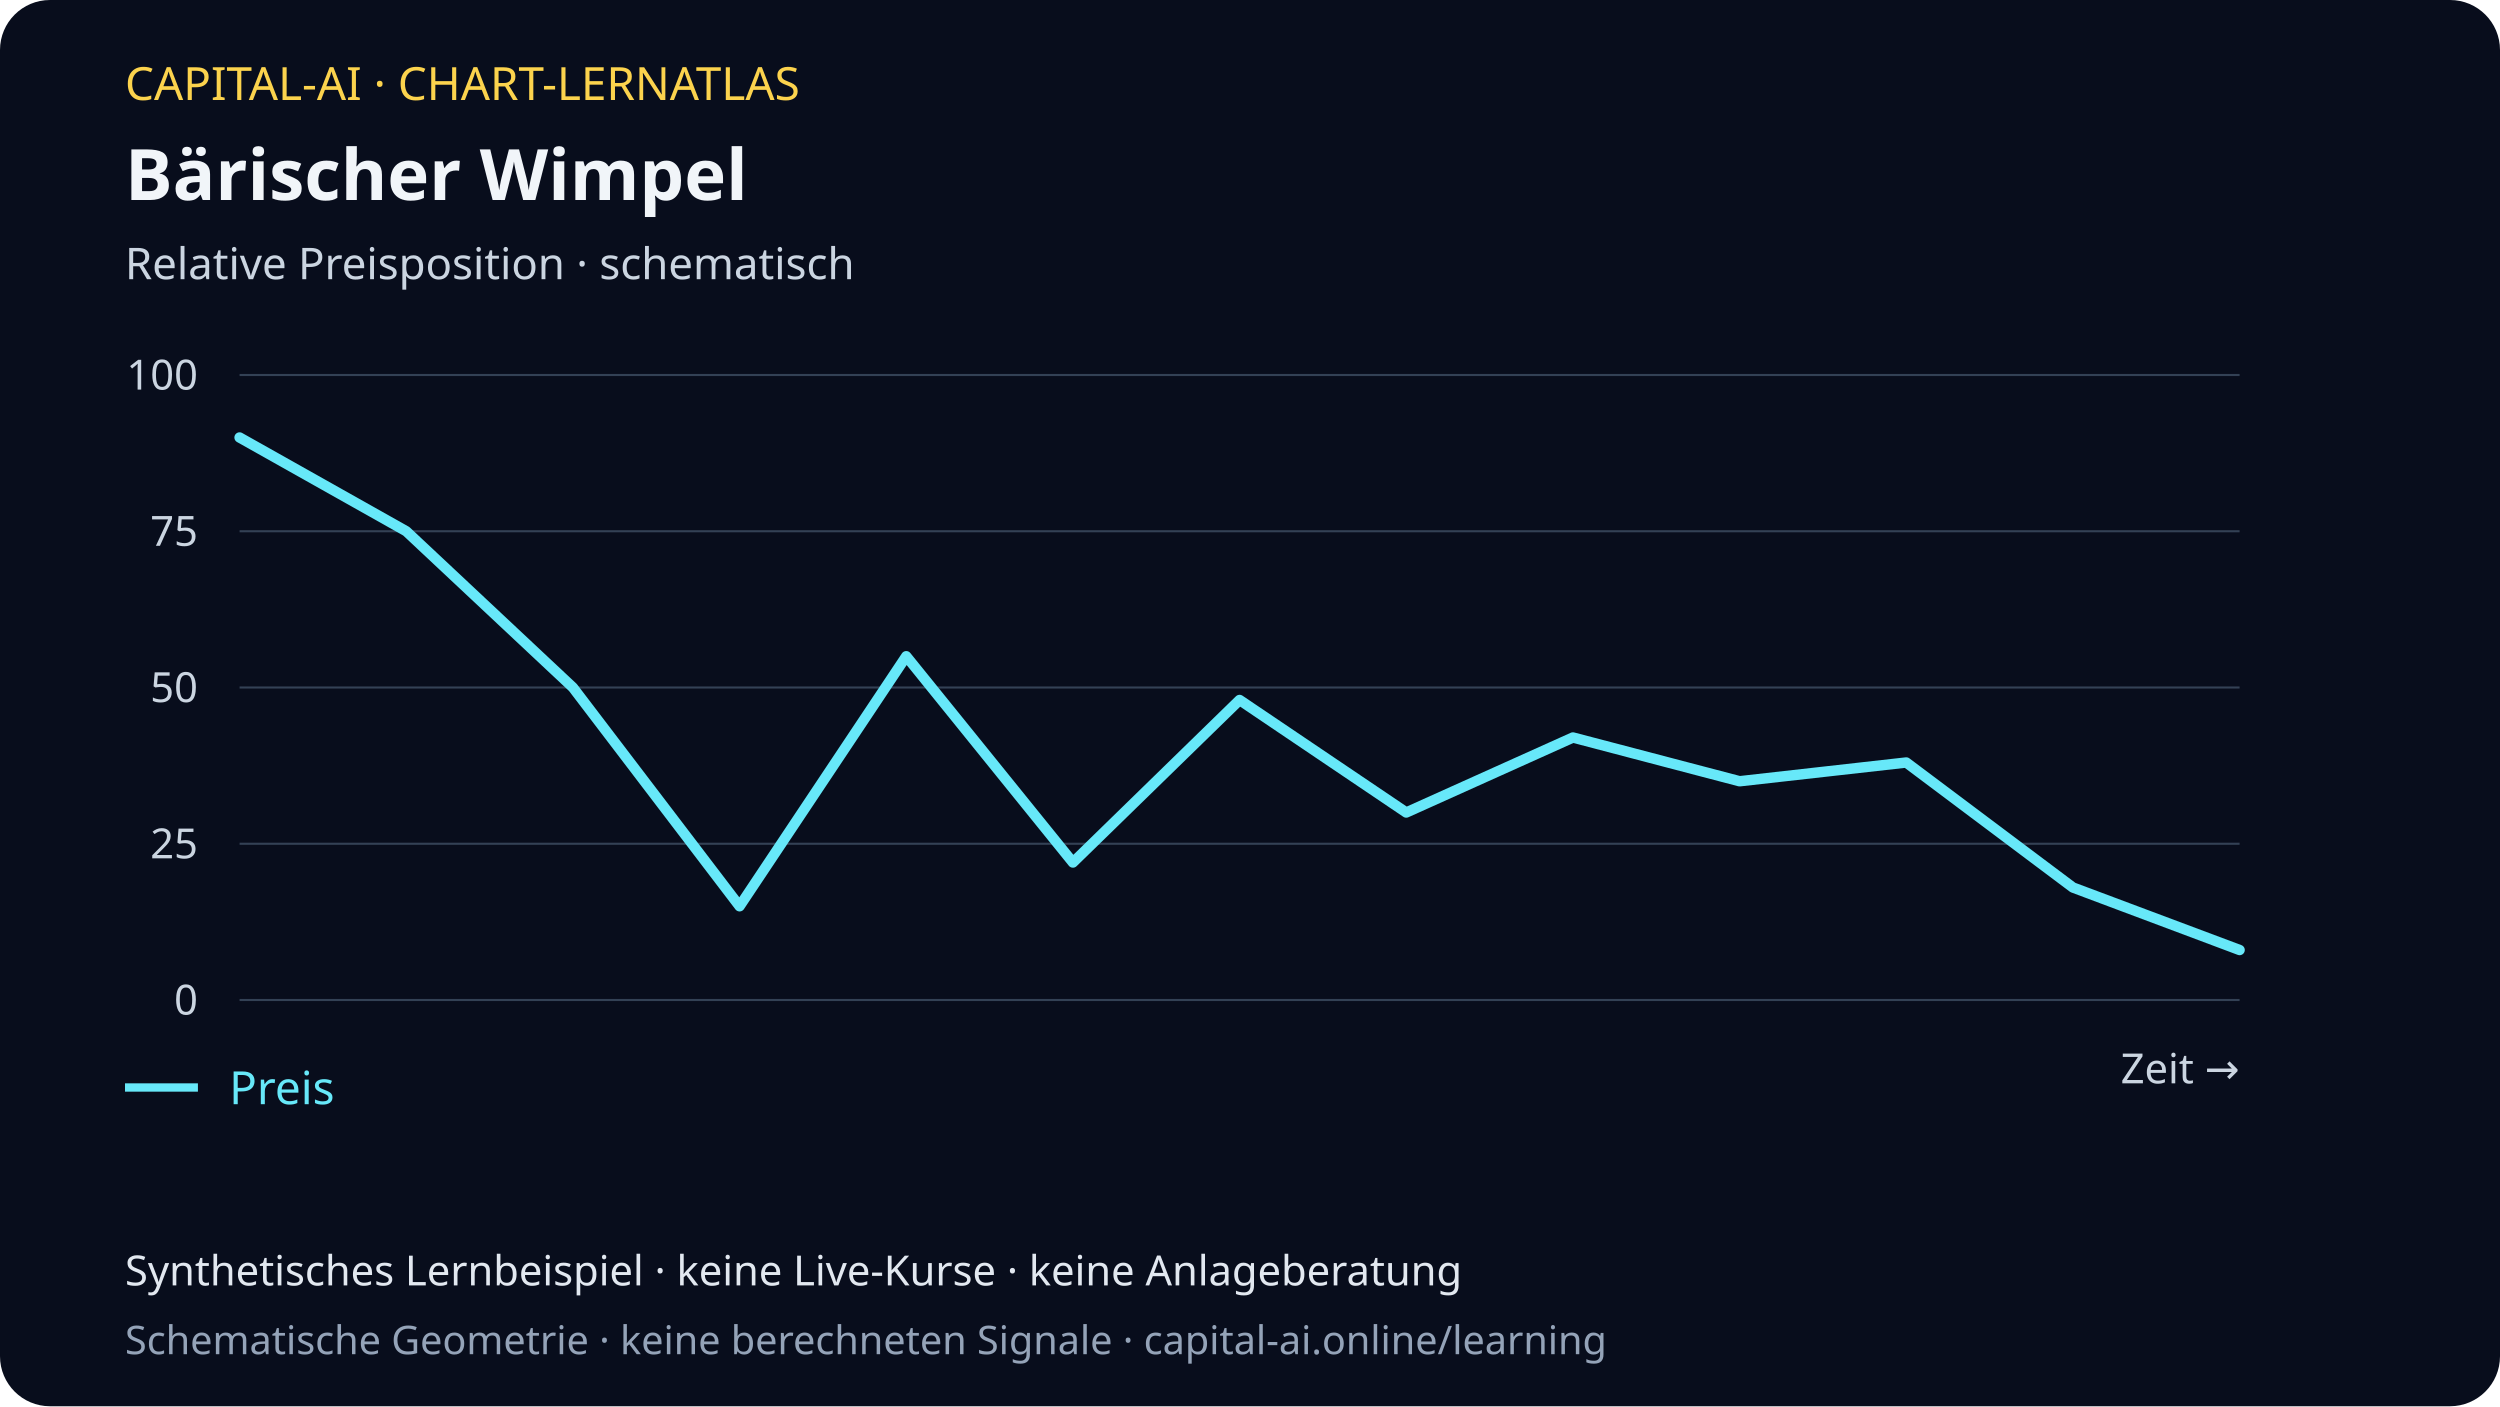
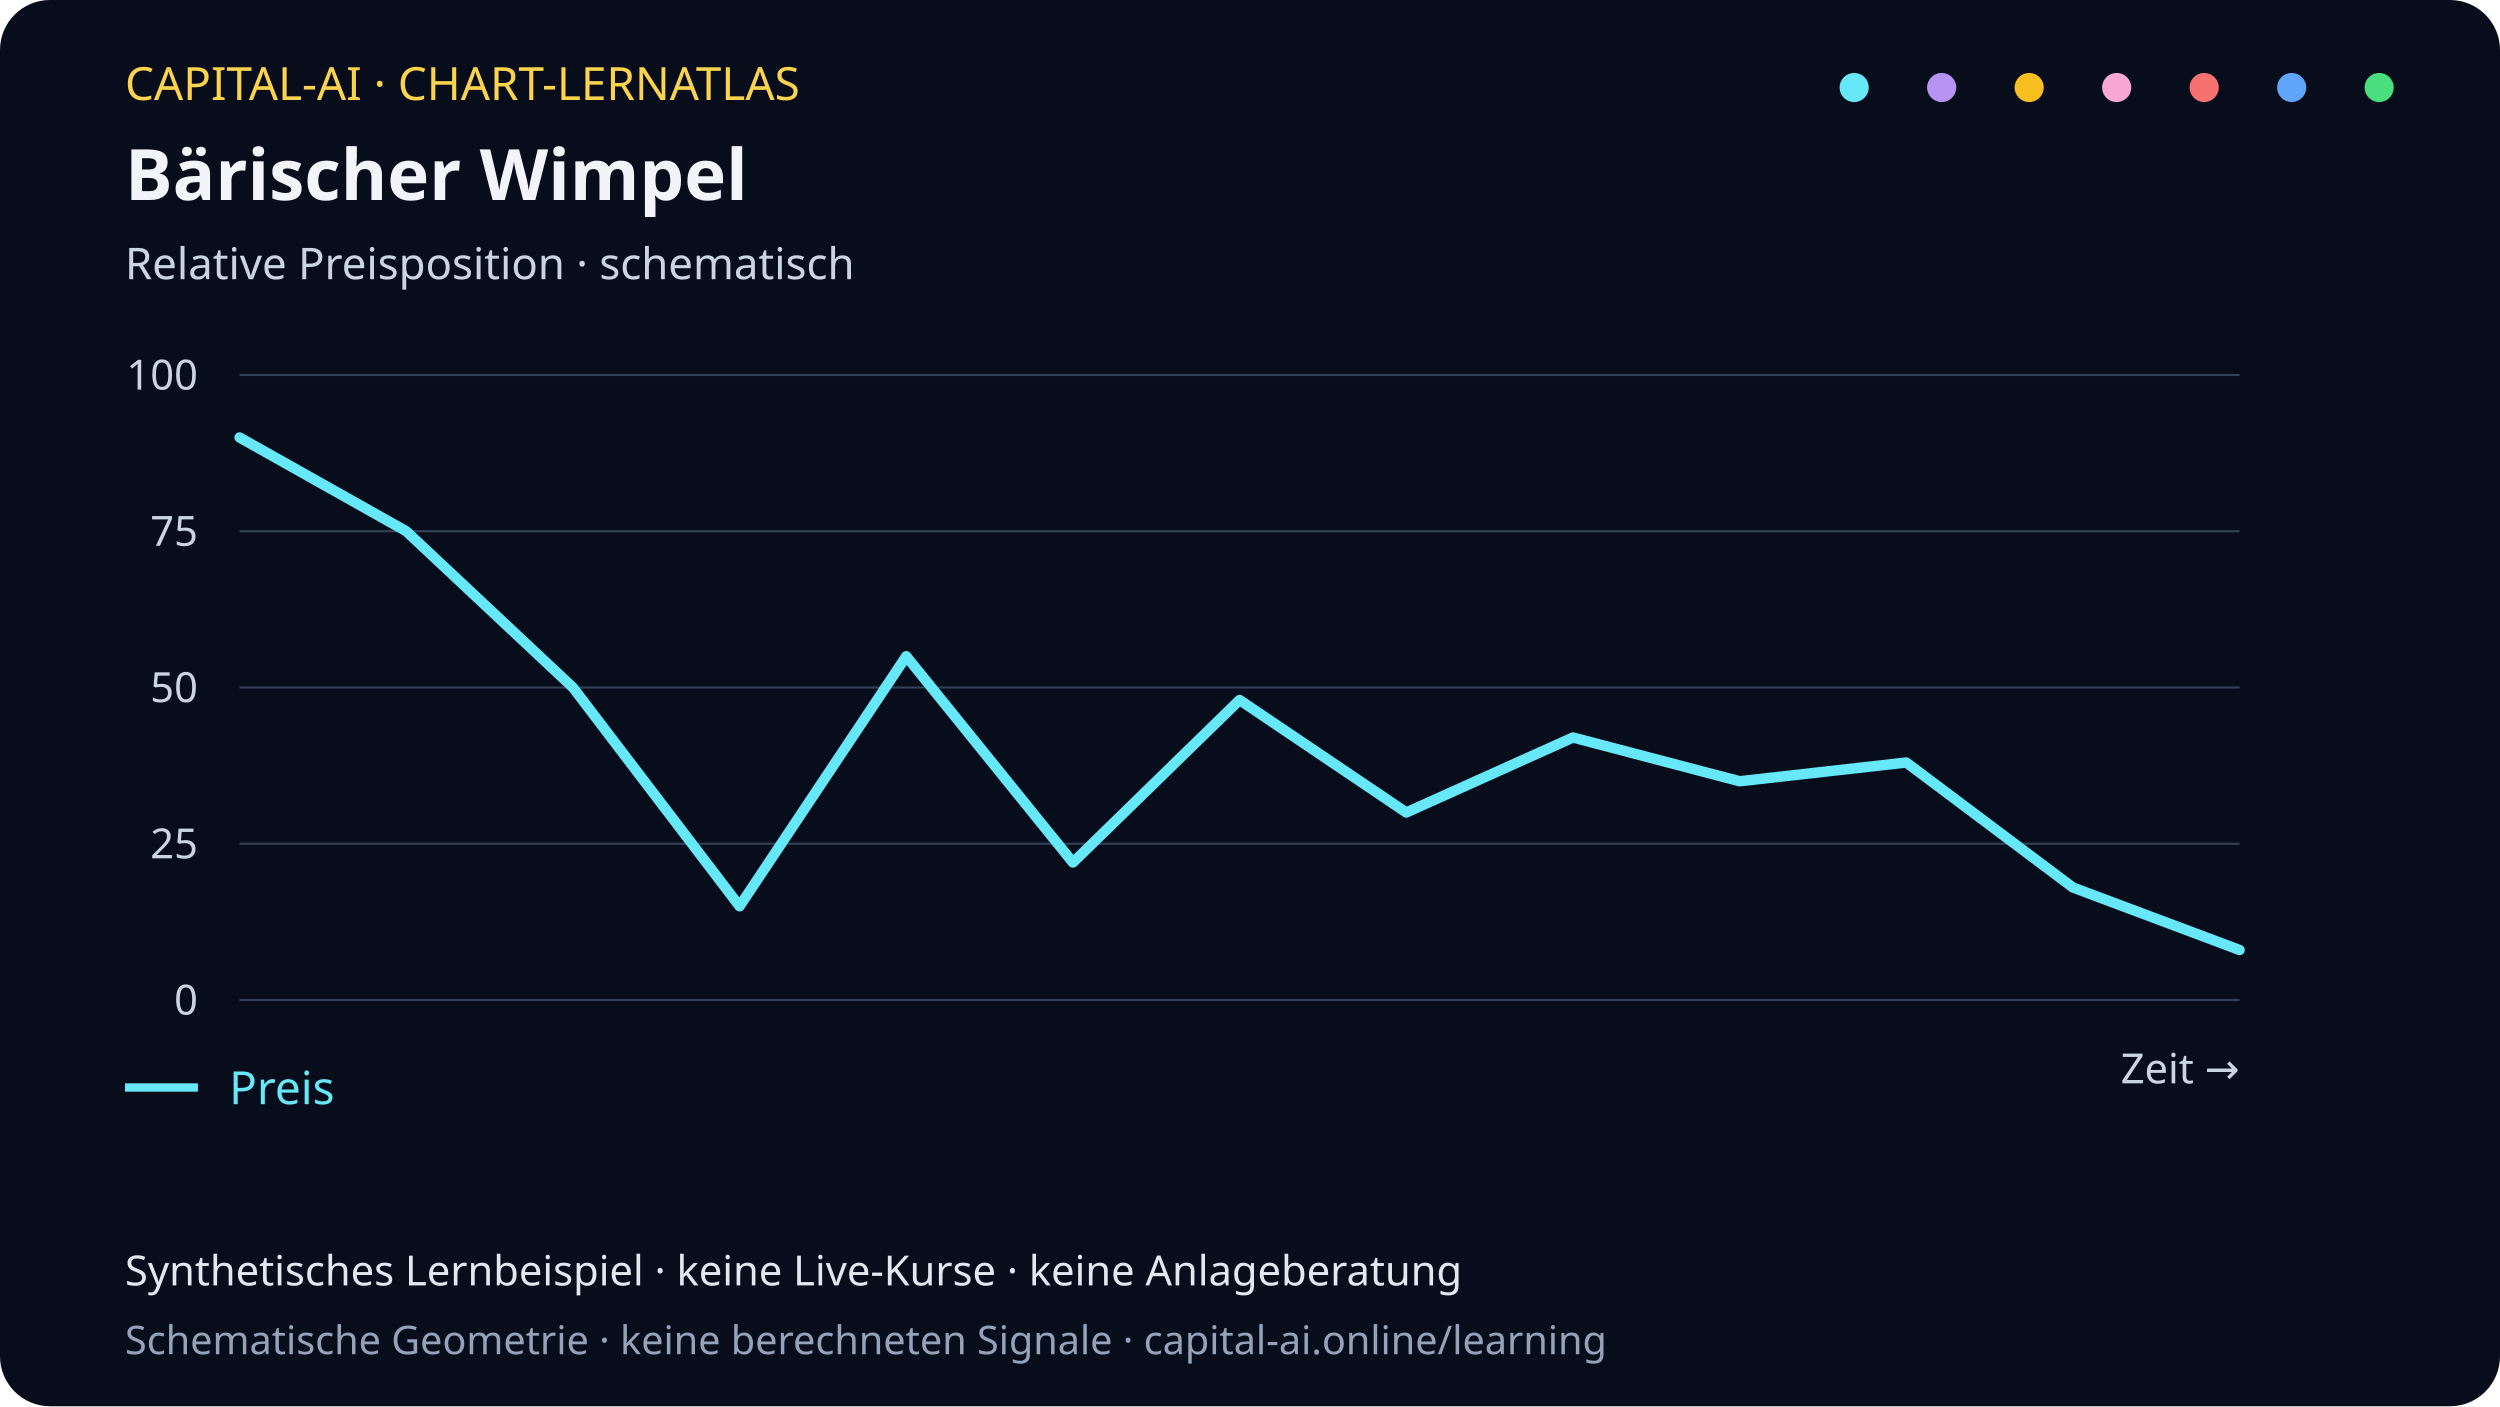
<svg xmlns="http://www.w3.org/2000/svg" viewBox="0 0 1200 675" role="img" aria-label="Bärischer Wimpel. Ein Abwärtsimpuls geht in eine kurze konvergierende Konsolidierung über. Das Schema vereinfacht Verlauf und Zeitebene. Synthetisches Lernbeispiel · keine Live-Kurse · keine Anlageberatung" class="h-auto w-full rounded-xl">
  <rect width="1200" height="675" rx="24" fill="#080d1c" />
+   <g aria-hidden="true" data-universe-spectrum="CAPITAL_AI_UNIVERSE@1">
+     <circle cx="890" cy="42" r="7" fill="#67E8F9" />
+     <circle cx="932" cy="42" r="7" fill="#B794F4" />
+     <circle cx="974" cy="42" r="7" fill="#F9BF21" />
+     <circle cx="1016" cy="42" r="7" fill="#F9A8D4" />
+     <circle cx="1058" cy="42" r="7" fill="#F87171" />
+     <circle cx="1100" cy="42" r="7" fill="#60A5FA" />
+     <circle cx="1142" cy="42" r="7" fill="#4ADE80" />
+   </g>
  <g font-family="system-ui, sans-serif">
    <text x="60" y="48" fill="#fcd34d" font-size="22">CAPITAL-AI · CHART-LERNATLAS</text>
    <text x="60" y="96" fill="#f1f5f9" font-size="34" font-weight="700">Bärischer Wimpel</text>
    <text x="60" y="134" fill="#cbd5e1" font-size="21">Relative Preisposition · schematisch</text>
    <g>
      <line x1="115" x2="1075" y1="480" y2="480" stroke="#334155" />
      <text x="95" y="487" text-anchor="end" fill="#cbd5e1" font-size="20">0</text>
    </g>
    <g>
      <line x1="115" x2="1075" y1="405" y2="405" stroke="#334155" />
      <text x="95" y="412" text-anchor="end" fill="#cbd5e1" font-size="20">25</text>
    </g>
    <g>
      <line x1="115" x2="1075" y1="330" y2="330" stroke="#334155" />
      <text x="95" y="337" text-anchor="end" fill="#cbd5e1" font-size="20">50</text>
    </g>
    <g>
      <line x1="115" x2="1075" y1="255" y2="255" stroke="#334155" />
      <text x="95" y="262" text-anchor="end" fill="#cbd5e1" font-size="20">75</text>
    </g>
    <g>
      <line x1="115" x2="1075" y1="180" y2="180" stroke="#334155" />
      <text x="95" y="187" text-anchor="end" fill="#cbd5e1" font-size="20">100</text>
    </g>
    <g>
      <polyline points="115,210 195,255 275,330 355,435 435,315 515,414 595,336 675,390 755,354 835,375 915,366 995,426 1075,456" fill="none" stroke="#67e8f9" stroke-width="5" stroke-linejoin="round" stroke-linecap="round" />
      <line x1="60" x2="95" y1="522" y2="522" stroke="#67e8f9" stroke-width="4" />
      <text x="110" y="530" fill="#67e8f9" font-size="22">Preis</text>
    </g>
    <text x="1075" y="520" text-anchor="end" fill="#cbd5e1" font-size="20">Zeit →</text>
    <text x="60" y="617" fill="#e2e8f0" font-size="20">Synthetisches Lernbeispiel · keine Live-Kurse · keine Anlageberatung</text>
    <text x="60" y="650" fill="#94a3b8" font-size="19">Schematische Geometrie · keine berechneten Signale · capital-ai.online/learning</text>
  </g>
</svg>
